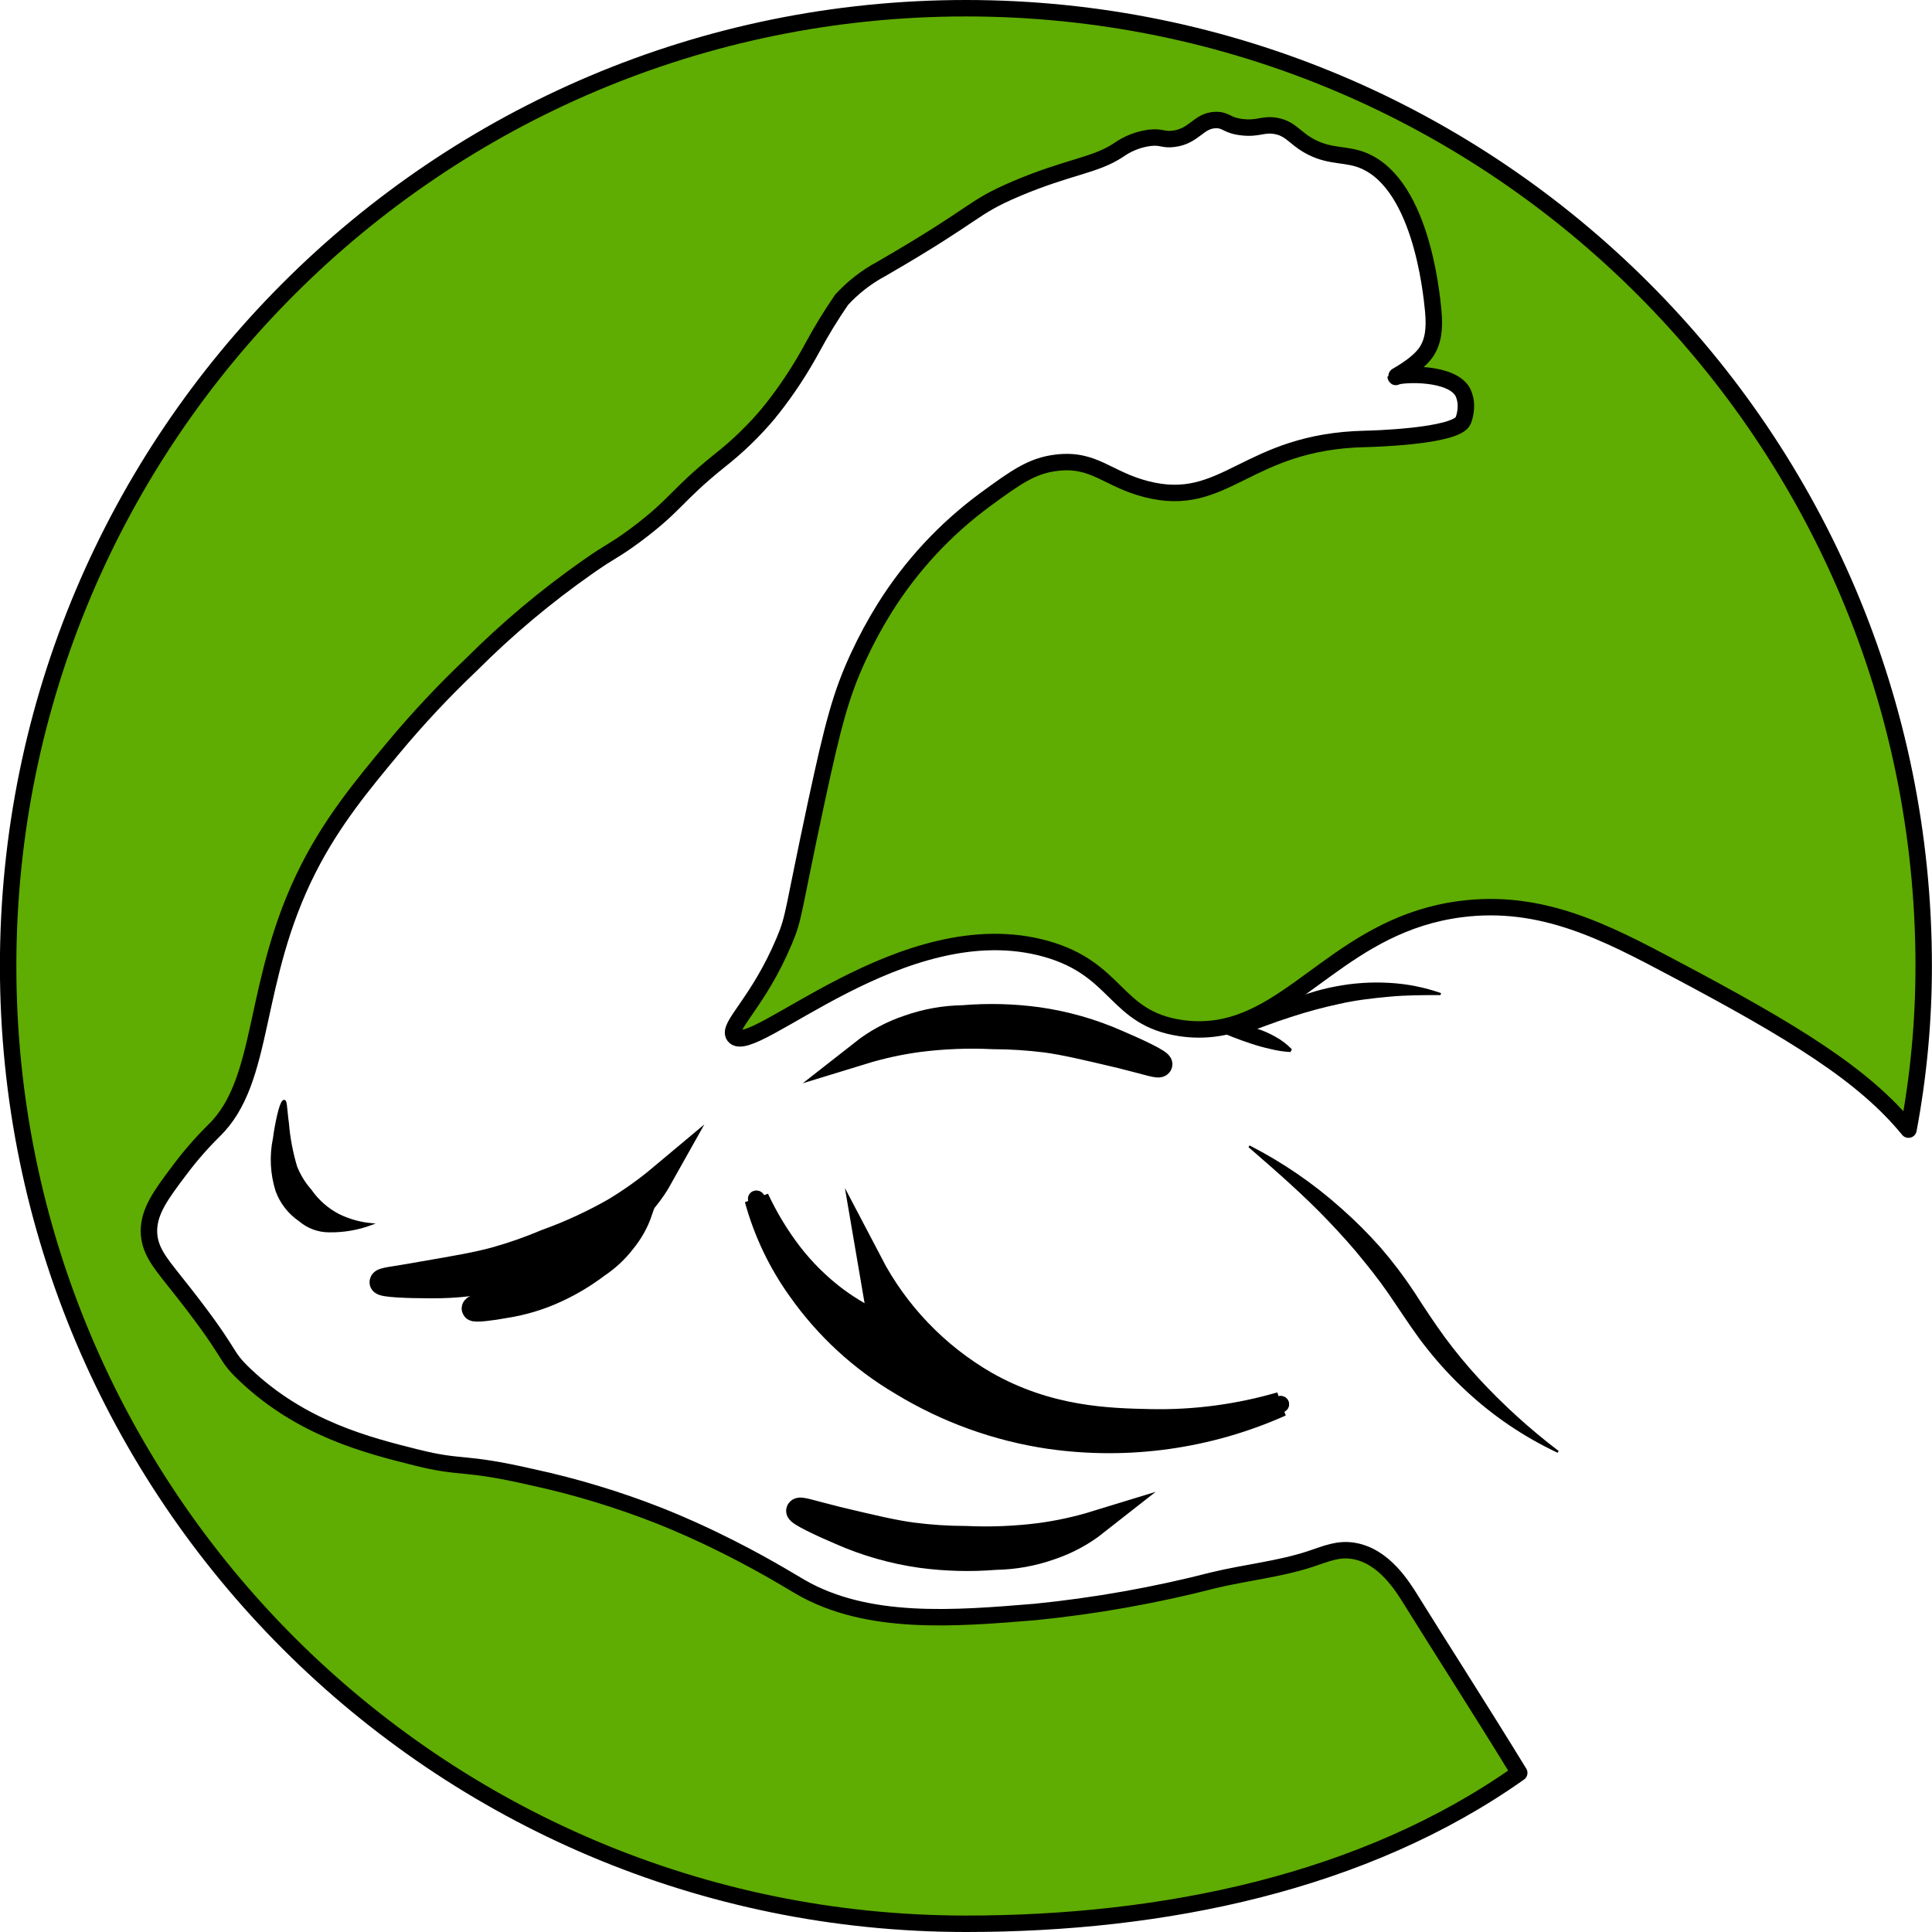
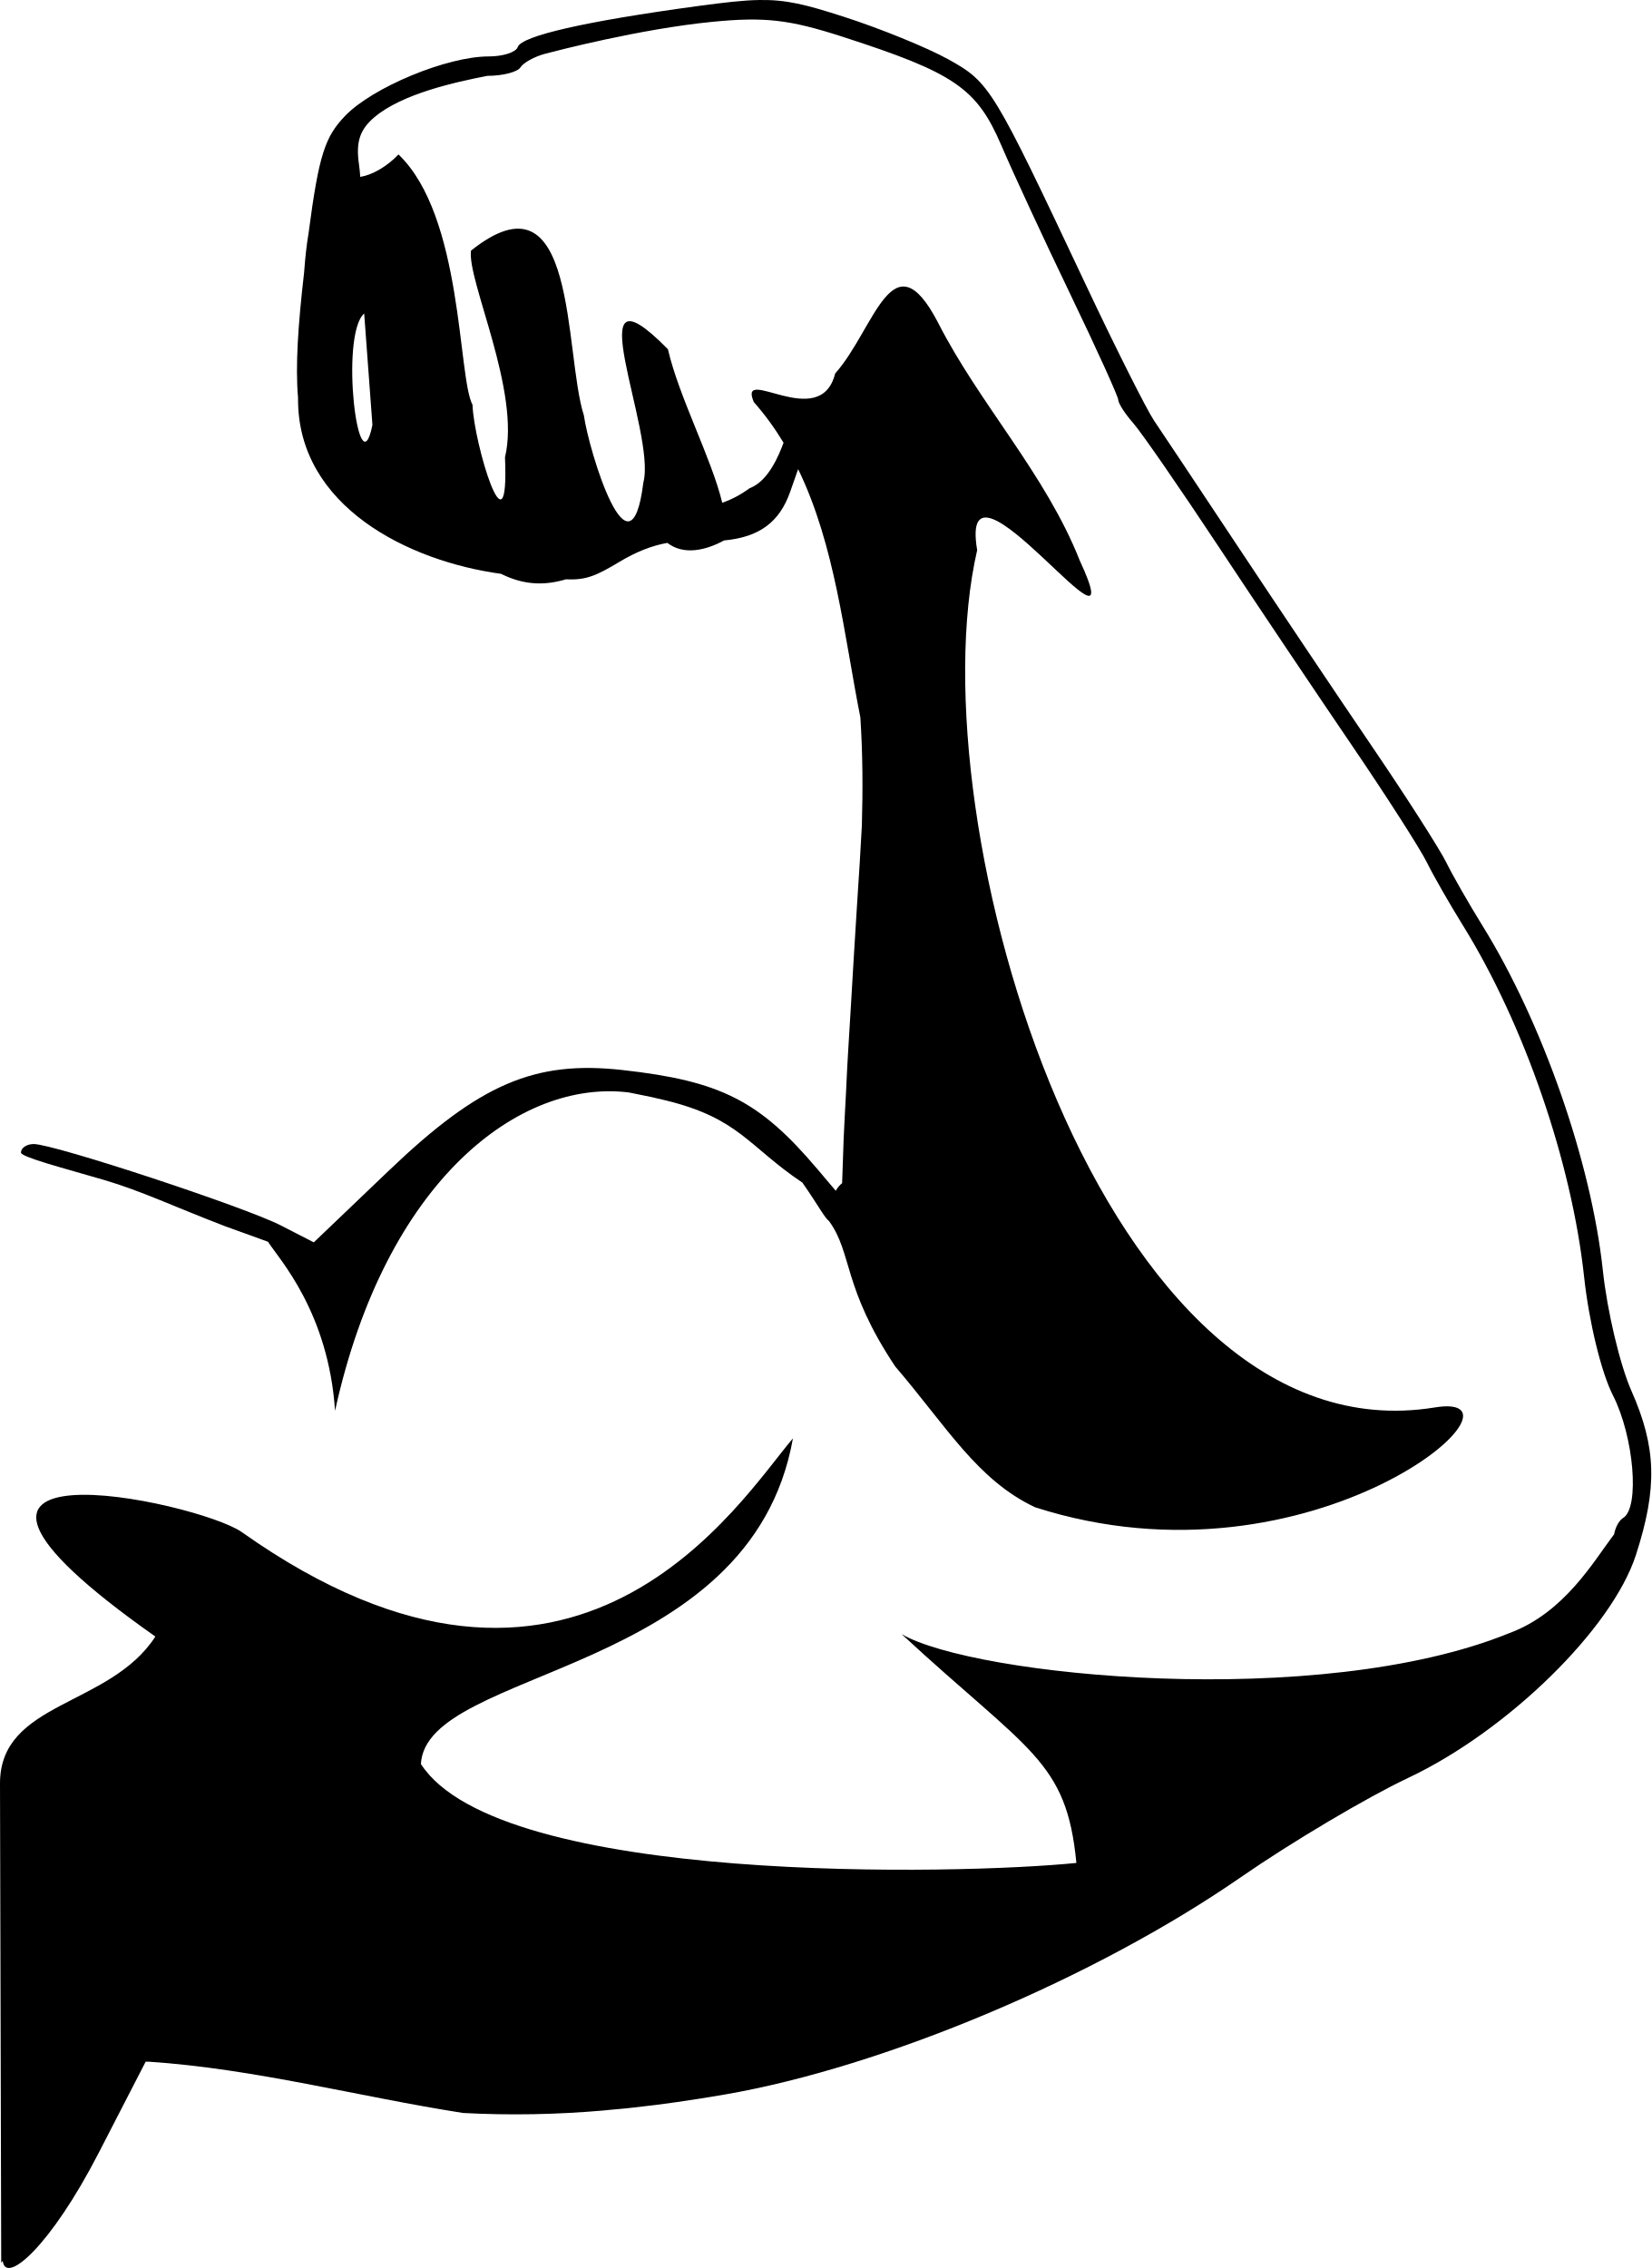
- <svg xmlns="http://www.w3.org/2000/svg" viewBox="0 0 235.06 235.06">
-   <defs>
-     <style>.cls-1{fill:#5fac02;}.cls-1,.cls-2,.cls-3,.cls-4,.cls-5{stroke:#000;}.cls-1,.cls-3{stroke-linecap:round;}.cls-1,.cls-4,.cls-5{stroke-linejoin:round;}.cls-1,.cls-5{stroke-width:2px;}.cls-2,.cls-3{stroke-miterlimit:10;}.cls-2{stroke-width:0.25px;}.cls-3{fill:#d3d3d3;stroke-width:3px;}.cls-5{fill:none;}</style>
-   </defs>
-   <g id="Layer_2" data-name="Layer 2">
-     <g id="Layer_1-2" data-name="Layer 1">
-       <path class="cls-1" d="M184.84,215.7c-4.9-8-9.93-15.81-13.08-20.9-1.16-1.87-3.39-5.49-7.07-6.11-1.83-.3-3.17.28-5.3,1-3.81,1.24-7.84,1.63-11.73,2.57a144.73,144.73,0,0,1-21.7,3.86c-9.82.81-20.42,1.69-28.61-3.06-1.35-.78-5-3.07-10.55-5.75-1.25-.6-3.59-1.71-6.64-2.92a100.1,100.1,0,0,0-15.43-4.67c-8.74-2-8.29-.94-14.15-2.41s-13.83-3.47-20.73-10c-2.93-2.76-1.05-2-8.84-11.73-1.57-2-2.87-3.53-2.89-5.79,0-2.41,1.44-4.4,3.7-7.39A42.48,42.48,0,0,1,26,137.59c6.45-6.22,4.5-18.15,11.57-32C40.51,99.83,44.16,95.43,47.85,91a118,118,0,0,1,9.48-10.12A105.82,105.82,0,0,1,71.48,69c3-2.11,3.22-1.95,5.78-3.85,5.09-3.79,4.9-4.76,10.24-9.06a40.21,40.21,0,0,0,6.07-5.88c0-.05.17-.21.35-.44a52.09,52.09,0,0,0,4.93-7.5,63.19,63.19,0,0,1,3.54-5.79,18.19,18.19,0,0,1,4.82-3.75c11.94-6.9,10.83-7.38,16.39-9.75,6.41-2.72,9.62-2.82,12.48-4.72a8.5,8.5,0,0,1,3.78-1.49c1.51-.17,1.63.29,2.93.12,2.58-.33,3-2.24,5.15-2.29,1.32,0,1.25.66,3.21.88s2.52-.43,4.06-.16,2.1,1.11,3.37,2c2.62,1.78,4.59,1.34,6.71,2,7.52,2.38,8.86,16.18,9.08,18.44s0,3.79-.84,5.07c-1.2,1.71-3.72,2.92-3.72,3s.07,0,.08,0c.74-.33,6.9-.64,8.14,2a4.26,4.26,0,0,1,.3,1.11,5,5,0,0,1-.3,2.21c-.77,2-11.63,2.25-11.89,2.25-14.58.31-17,8.6-26.68,6.11-4.75-1.22-6.33-3.77-10.93-3.21-3,.36-4.94,1.77-8.68,4.5a48,48,0,0,0-12.21,13.17,54.47,54.47,0,0,0-3.18,5.88c-2.15,4.61-3.12,8.33-5.18,17.91-2.89,13.49-2.62,13.77-3.86,16.71-3.19,7.6-7,10.39-6.1,11.58,2.1,2.77,20.59-15.47,37.93-10.61,8.84,2.48,8.35,8.44,16.39,9.64a14.88,14.88,0,0,0,4.47,0h0c9.74-1.5,15.59-12.65,29.59-14.47,9.89-1.29,17.75,2.87,25.87,7.17,14.75,7.81,23.18,13,28.63,19.66a107.68,107.68,0,0,0,1.85-19.89A116.53,116.53,0,1,0,117.53,234.06c24,0,48.42-5,67.31-18.36m-29-44.85a52.8,52.8,0,0,1-15.91,2.09c-5-.11-12.36-.27-20.09-4.66a36.34,36.34,0,0,1-14-14.62l1.29,7.55a28.54,28.54,0,0,1-5.31-3.05A29.07,29.07,0,0,1,96,152.48a36.26,36.26,0,0,1-4-6.63,34.38,34.38,0,0,0,5.24,11,40,40,0,0,0,12.38,11.41,48.11,48.11,0,0,0,18,6.51A51.16,51.16,0,0,0,155.82,170.85Zm-35-44.67a53.33,53.33,0,0,1,6.53.42c2.34.33,4.63.87,9.11,1.93,3.39.81,4.64,1.16,4.71,1s-2.78-1.72-5.14-2.68a36.69,36.69,0,0,0-9.75-2.79,41.59,41.59,0,0,0-9.07-.23,20.88,20.88,0,0,0-6.68,1.2,18.53,18.53,0,0,0-5.57,3,42.74,42.74,0,0,1,6.86-1.5A51.74,51.74,0,0,1,120.79,126.18Zm-3.28,60.94a51.44,51.44,0,0,1-6.54-.43c-2.33-.32-4.62-.86-9.11-1.93-3.38-.8-4.64-1.16-4.71-1s2.78,1.71,5.14,2.68a37,37,0,0,0,9.75,2.78,42.14,42.14,0,0,0,9.07.24,21,21,0,0,0,6.68-1.2,18.41,18.41,0,0,0,5.57-3,42.66,42.66,0,0,1-6.85,1.5A52.81,52.81,0,0,1,117.51,187.12ZM74.69,147.26a53.07,53.07,0,0,1-8.16,3.82,51.77,51.77,0,0,1-6.18,2.17c-2.27.62-4.59,1-9.13,1.8-3.42.59-4.71.75-4.71,1s3.23.49,5.78.45a36.78,36.78,0,0,0,10.06-1.26,42.48,42.48,0,0,0,8.43-3.34,21.25,21.25,0,0,0,5.68-3.73,18.66,18.66,0,0,0,4-4.94A44.52,44.52,0,0,1,74.69,147.26Zm0,3.37A34.25,34.25,0,0,1,69.9,154,35.71,35.71,0,0,1,66.2,156c-1.38.64-2.81,1.14-5.62,2.13-2.09.74-2.9,1-2.9,1.12s2.12,0,3.73-.34A23.33,23.33,0,0,0,67.68,157a26.73,26.73,0,0,0,5-3,13.28,13.28,0,0,0,3.21-3,11.71,11.71,0,0,0,2-3.57A27.41,27.41,0,0,1,74.68,150.63Z" />
-       <path class="cls-2" d="M45.15,148.94a14.17,14.17,0,0,1-5.12.87,5.5,5.5,0,0,1-3.56-1.32,7.43,7.43,0,0,1-2.82-3.61,12.61,12.61,0,0,1-.32-6.36c.24-1.82.77-4.29,1.14-4.54s.28.65.56,2.7a25.77,25.77,0,0,0,1,5.28,9.68,9.68,0,0,0,1.76,2.86,9.49,9.49,0,0,0,3.4,3A11.53,11.53,0,0,0,45.15,148.94Z" />
-       <path class="cls-3" d="M77.88,147.42a11.71,11.71,0,0,1-2,3.57,13.28,13.28,0,0,1-3.21,3,26.73,26.73,0,0,1-5,3,23.33,23.33,0,0,1-6.27,1.89c-1.61.3-3.68.55-3.73.34s.81-.38,2.9-1.12c2.81-1,4.24-1.49,5.62-2.13A35.71,35.71,0,0,0,69.9,154a34.25,34.25,0,0,0,4.78-3.32A27.41,27.41,0,0,0,77.88,147.42Z" />
-       <path class="cls-3" d="M74.69,147.26a44.52,44.52,0,0,0,5.72-4.07,18.66,18.66,0,0,1-4,4.94,21.25,21.25,0,0,1-5.68,3.73,42.48,42.48,0,0,1-8.43,3.34,36.78,36.78,0,0,1-10.06,1.26c-2.55,0-5.77-.12-5.78-.45s1.29-.37,4.71-1c4.54-.78,6.86-1.18,9.13-1.8a51.77,51.77,0,0,0,6.18-2.17A53.07,53.07,0,0,0,74.69,147.26Z" />
-       <path class="cls-3" d="M126.51,186.8a42.66,42.66,0,0,0,6.85-1.5,18.41,18.41,0,0,1-5.57,3,21,21,0,0,1-6.68,1.2,42.14,42.14,0,0,1-9.07-.24,37,37,0,0,1-9.75-2.78c-2.36-1-5.26-2.37-5.14-2.68s1.33.16,4.71,1c4.49,1.07,6.78,1.61,9.11,1.93a51.44,51.44,0,0,0,6.54.43A52.81,52.81,0,0,0,126.51,186.8Z" />
-       <path class="cls-3" d="M111.79,126.5a42.74,42.74,0,0,0-6.86,1.5,18.53,18.53,0,0,1,5.57-3,20.88,20.88,0,0,1,6.68-1.2,41.59,41.59,0,0,1,9.07.23,36.69,36.69,0,0,1,9.75,2.79c2.36,1,5.26,2.37,5.14,2.68s-1.32-.16-4.71-1c-4.48-1.06-6.77-1.6-9.11-1.93a53.33,53.33,0,0,0-6.53-.42A51.74,51.74,0,0,0,111.79,126.5Z" />
-       <path class="cls-3" d="M139.91,172.94a52.8,52.8,0,0,0,15.91-2.09,51.16,51.16,0,0,1-28.12,3.94,48.11,48.11,0,0,1-18-6.51,40,40,0,0,1-12.38-11.41,34.38,34.38,0,0,1-5.24-11,36.26,36.26,0,0,0,4,6.63,29.07,29.07,0,0,0,5.78,5.68,28.54,28.54,0,0,0,5.31,3.05l-1.29-7.55a36.34,36.34,0,0,0,14,14.62C127.55,172.67,134.89,172.83,139.91,172.94Z" />
-       <path d="M175.26,121.07c-2.13,0-4.21,0-6.27.2-1,.09-2.05.2-3.07.34s-2,.31-3,.54a56.53,56.53,0,0,0-5.93,1.61c-2,.63-3.89,1.39-5.92,2.12l-.13-.21a20.62,20.62,0,0,1,5.35-3.65,25.41,25.41,0,0,1,6.2-2,26.26,26.26,0,0,1,6.5-.44,22.72,22.72,0,0,1,6.34,1.25Z" />
-       <path d="M147.87,124.63a9.91,9.91,0,0,1,2.55,0,10.87,10.87,0,0,1,2.46.51,11.44,11.44,0,0,1,2.3,1,8.13,8.13,0,0,1,2,1.53L157,128a12.9,12.9,0,0,1-2.46-.38,22.52,22.52,0,0,1-2.31-.64c-.76-.24-1.51-.52-2.26-.81a10.63,10.63,0,0,1-2.22-1.14Z" />
-       <path class="cls-2" d="M141.14,129.5c-.07.19-1.32-.16-4.71-1-4.48-1.06-6.77-1.6-9.11-1.93a53.33,53.33,0,0,0-6.53-.42,51.74,51.74,0,0,0-9,.32,42.74,42.74,0,0,0-6.86,1.5,18.53,18.53,0,0,1,5.57-3,20.88,20.88,0,0,1,6.68-1.2,41.59,41.59,0,0,1,9.07.23,36.69,36.69,0,0,1,9.75,2.79C138.36,127.78,141.26,129.19,141.14,129.5Z" />
-       <path class="cls-2" d="M133.36,185.3a18.41,18.41,0,0,1-5.57,3,21,21,0,0,1-6.68,1.2,42.14,42.14,0,0,1-9.07-.24,37,37,0,0,1-9.75-2.78c-2.36-1-5.26-2.37-5.14-2.68s1.33.16,4.71,1c4.49,1.07,6.78,1.61,9.11,1.93a51.44,51.44,0,0,0,6.54.43,52.81,52.81,0,0,0,9-.32A42.66,42.66,0,0,0,133.36,185.3Z" />
-       <path class="cls-2" d="M80.41,143.19a18.66,18.66,0,0,1-4,4.94,21.25,21.25,0,0,1-5.68,3.73,42.48,42.48,0,0,1-8.43,3.34,36.78,36.78,0,0,1-10.06,1.26c-2.55,0-5.77-.12-5.78-.45s1.29-.37,4.71-1c4.54-.78,6.86-1.18,9.13-1.8a51.77,51.77,0,0,0,6.18-2.17,53.07,53.07,0,0,0,8.16-3.82A44.52,44.52,0,0,0,80.41,143.19Z" />
-       <path class="cls-2" d="M77.88,147.42a11.71,11.71,0,0,1-2,3.57,13.28,13.28,0,0,1-3.21,3,26.73,26.73,0,0,1-5,3,23.33,23.33,0,0,1-6.27,1.89c-1.61.3-3.68.55-3.73.34s.81-.38,2.9-1.12c2.81-1,4.24-1.49,5.62-2.13A35.71,35.71,0,0,0,69.9,154a34.25,34.25,0,0,0,4.78-3.32A27.41,27.41,0,0,0,77.88,147.42Z" />
-       <path d="M189.51,176.75a43.23,43.23,0,0,1-11.16-7.55,44.64,44.64,0,0,1-4.63-5c-1.44-1.77-2.67-3.69-3.91-5.51a59.72,59.72,0,0,0-3.86-5.23c-1.35-1.7-2.82-3.31-4.32-4.89-3-3.15-6.34-6.06-9.73-9l.13-.21A52.93,52.93,0,0,1,163.17,147a54.47,54.47,0,0,1,4.81,4.8,52.64,52.64,0,0,1,4.11,5.43c1.21,1.89,2.4,3.69,3.68,5.45a59.83,59.83,0,0,0,4.12,5,74.93,74.93,0,0,0,9.75,8.86Z" />
-       <path class="cls-4" d="M155.82,170.85a51.16,51.16,0,0,1-28.12,3.94,48.11,48.11,0,0,1-18-6.51,40,40,0,0,1-12.38-11.41,34.38,34.38,0,0,1-5.24-11,36.26,36.26,0,0,0,4,6.63,29.07,29.07,0,0,0,5.78,5.68,28.54,28.54,0,0,0,5.31,3.05l-1.29-7.55a36.34,36.34,0,0,0,14,14.62c7.73,4.39,15.07,4.55,20.09,4.66A52.8,52.8,0,0,0,155.82,170.85Z" />
-       <path class="cls-5" d="M77.88,147.42a11.71,11.71,0,0,1-2,3.57,13.28,13.28,0,0,1-3.21,3,26.73,26.73,0,0,1-5,3,23.33,23.33,0,0,1-6.27,1.89c-1.61.3-3.68.55-3.73.34s.81-.38,2.9-1.12c2.81-1,4.24-1.49,5.62-2.13A35.71,35.71,0,0,0,69.9,154a34.25,34.25,0,0,0,4.78-3.32A27.41,27.41,0,0,0,77.88,147.42Z" />
-       <path class="cls-5" d="M80.41,143.19a18.66,18.66,0,0,1-4,4.94,21.25,21.25,0,0,1-5.68,3.73,42.48,42.48,0,0,1-8.43,3.34,36.78,36.78,0,0,1-10.06,1.26c-2.55,0-5.77-.12-5.78-.45s1.29-.37,4.71-1c4.54-.78,6.86-1.18,9.13-1.8a51.77,51.77,0,0,0,6.18-2.17,53.07,53.07,0,0,0,8.16-3.82A44.52,44.52,0,0,0,80.41,143.19Z" />
-       <path class="cls-5" d="M133.36,185.3a18.41,18.41,0,0,1-5.57,3,21,21,0,0,1-6.68,1.2,42.14,42.14,0,0,1-9.07-.24,37,37,0,0,1-9.75-2.78c-2.36-1-5.26-2.37-5.14-2.68s1.33.16,4.71,1c4.49,1.07,6.78,1.61,9.11,1.93a51.44,51.44,0,0,0,6.54.43,52.81,52.81,0,0,0,9-.32A42.66,42.66,0,0,0,133.36,185.3Z" />
-       <path class="cls-5" d="M141.14,129.5c-.07.19-1.32-.16-4.71-1-4.48-1.06-6.77-1.6-9.11-1.93a53.33,53.33,0,0,0-6.53-.42,51.74,51.74,0,0,0-9,.32,42.74,42.74,0,0,0-6.86,1.5,18.53,18.53,0,0,1,5.57-3,20.88,20.88,0,0,1,6.68-1.2,41.59,41.59,0,0,1,9.07.23,36.69,36.69,0,0,1,9.75,2.79C138.36,127.78,141.26,129.19,141.14,129.5Z" />
-       <path class="cls-5" d="M155.82,170.85a51.16,51.16,0,0,1-28.12,3.94,48.11,48.11,0,0,1-18-6.51,40,40,0,0,1-12.38-11.41,34.38,34.38,0,0,1-5.24-11,36.26,36.26,0,0,0,4,6.63,29.07,29.07,0,0,0,5.78,5.68,28.54,28.54,0,0,0,5.31,3.05l-1.29-7.55a36.34,36.34,0,0,0,14,14.62c7.73,4.39,15.07,4.55,20.09,4.66A52.8,52.8,0,0,0,155.82,170.85Z" />
-     </g>
+ <svg xmlns="http://www.w3.org/2000/svg" viewBox="0 0 290.906 399.557">
+   <g transform="translate(-221.22 -170.99)">
+     <path d="m355.04 170.99c-2.828 0.043-6.11 0.419-10.906 1.069-19.813 2.687-31.04 5.26-31.702 7.217-0.314 0.927-2.623 1.662-5.132 1.657-7.311-8e-3 -20.455 5.435-25.287 10.478-3.524 3.678-4.606 6.8-6.415 20.529-0.346 2.082-0.585 4.208-0.748 6.362-0.018 0.231-0.038 0.464-0.054 0.695-1.081 9.331-1.549 16.484-1.069 22.079-5e-3 0.067 5e-3 0.144 0 0.214-0.052 18.907 19.436 28.57 35.765 30.793 4.246 2.125 7.952 2.003 11.44 0.962 3.607 0.191 5.451-0.698 9.463-3.101 2.815-1.686 5.53-2.796 8.393-3.315 2.887 2.221 6.725 1.337 9.997-0.428 6.22-0.578 9.781-3.233 11.655-8.607l1.39-3.956c6.513 13.419 8.097 29.251 10.96 43.731 0.423 6.355 0.448 12.679 0.267 19.032-0.208 4.107-0.51 8.842-0.909 14.916-0.376 5.728-0.682 11.258-1.016 16.787-0.162 2.677-0.341 5.485-0.481 7.912-0.117 2.017-0.236 4.023-0.321 6.041-0.018 0.41-0.039 0.82-0.056 1.23-0.154 2.926-0.377 6.921-0.428 8.393l-0.267 7.752c-0.335 0.255-0.727 0.657-1.123 1.337l-3.261-3.849c-10.168-12.012-17.024-15.507-34.375-17.428-15.405-1.706-25.098 2.445-41.005 17.642l-13.312 12.724-5.72-2.94c-6.295-3.258-40.038-14.381-43.624-14.381-1.25 0-2.245 0.693-2.245 1.497s7.463 2.73 14.755 4.865c6.535 1.934 11.937 4.557 21.224 8.126 3.722 1.356 5.436 1.946 7.538 2.727 1.905 2.989 10.658 12.339 11.815 29.778 8.948-40.718 32.567-58.45 51.75-56.08 4.359 0.856 3.822 0.767 6.469 1.39 13.032 3.175 14.589 8.119 24.11 14.488 2.944 4.22 3.865 6.141 4.705 6.789 4.135 5.676 2.361 11.664 11.655 25.608 9.032 10.535 14.456 20.019 24.645 24.806 49.271 15.811 89.908-20.769 70.408-17.589-58.831 9.593-91.645-103.21-80.619-151.03-3.523-20.954 28.245 23.757 18.07 1.818-6.009-15.217-17.676-27.575-24.966-41.913-8.041-15.414-11.118 1.098-18.124 8.981-2.613 10.457-17.235-1.767-14.327 5.025 2.004 2.264 3.716 4.652 5.239 7.164-0.782 2.079-2.613 6.752-5.987 8.019-1.743 1.264-3.313 2.034-4.811 2.566-1.874-7.805-7.643-18.657-9.569-27.051-16.704-17.017-1.969 14.624-4.331 23.469-2.299 18.471-9.607-5.602-10.478-11.815-3.561-11.062-1.038-44.102-19.887-29.029-0.711 5.269 8.799 24.824 5.988 36.407 0.78 18.443-5.501-2.482-5.721-9.249-2.612-4.853-1.631-33.206-13.044-44.105-2 2.13-4.684 3.645-6.736 3.956-0.044-0.609-0.084-1.254-0.214-2.138-0.588-4.007 0.116-6.177 2.727-8.393 4.897-4.134 14.246-6.174 19.888-7.271 2.69 0 5.315-0.67 5.827-1.497s2.486-1.909 4.384-2.406 16.723-4.365 29.403-5.613c9.244-0.91 13.596-0.397 22.935 2.62 19.731 6.375 23.67 9.043 28.013 19.192 2.136 4.991 7.654 16.873 12.242 26.41s8.339 17.812 8.339 18.39 1.167 2.416 2.62 4.063 8.237 11.462 15.076 21.812 17.44 26.132 23.522 35.07 11.995 18.177 13.151 20.529 4.029 7.356 6.362 11.12c10.796 17.419 19.153 41.703 21.331 61.854 0.864 7.998 3.045 16.917 5.079 20.903 3.708 7.267 4.755 19.783 1.818 21.598-0.759 0.469-1.382 1.663-1.604 2.887-3.52 4.606-8.705 13.839-18.497 17.428-33.58 13.655-94.347 7.555-107.03 0.161 22.494 20.799 29.042 22.189 30.793 40.31-20.107 2.066-101.64 4.018-115.48-17.428 0.937-17.098 58.076-15.339 65.543-57.364-9.15 10.653-38.105 58.284-97.085 16.519-7.708-5.458-66.987-18.008-15.236 18.391-8.056 12.45-27.413 11.372-27.372 25.928l0.214 84.415 0.267-0.374c0.457 4.327 8.399-2.462 16.947-19.085l8.233-15.985h0.535c18.687 1.24 36.927 6.153 55.386 9.035 8.232 0.438 16.458 0.278 24.645-0.428 0.332-0.023 0.681-0.08 1.016-0.104 0.979-0.091 1.962-0.162 2.94-0.267 0.475-0.044 0.962-0.105 1.444-0.16 4.935-0.535 10.195-1.279 16.092-2.299 28.041-4.852 65.23-20.517 90.883-38.278 8.978-6.216 22.242-14.078 29.457-17.482 17.572-8.289 35.957-26.315 40.149-39.294 3.813-11.806 3.622-18.922-0.802-28.922-2.022-4.571-4.272-14.096-5.025-21.17-2.028-19.048-10.62-43.678-21.224-60.785-2.332-3.764-5.205-8.768-6.362-11.12s-7.069-11.591-13.151-20.529-16.659-24.72-23.523-35.07-13.533-20.358-14.809-22.24-6.706-12.659-12.029-23.95c-16.378-34.744-16.875-35.608-24.164-39.668-3.737-2.081-12.056-5.466-18.497-7.538-6.69-2.151-10.096-3.014-14.809-2.941zm-69.662 55.225 1.453 19.636c-2.403 11.893-5.827-15.762-1.453-19.636z" />
  </g>
</svg>
